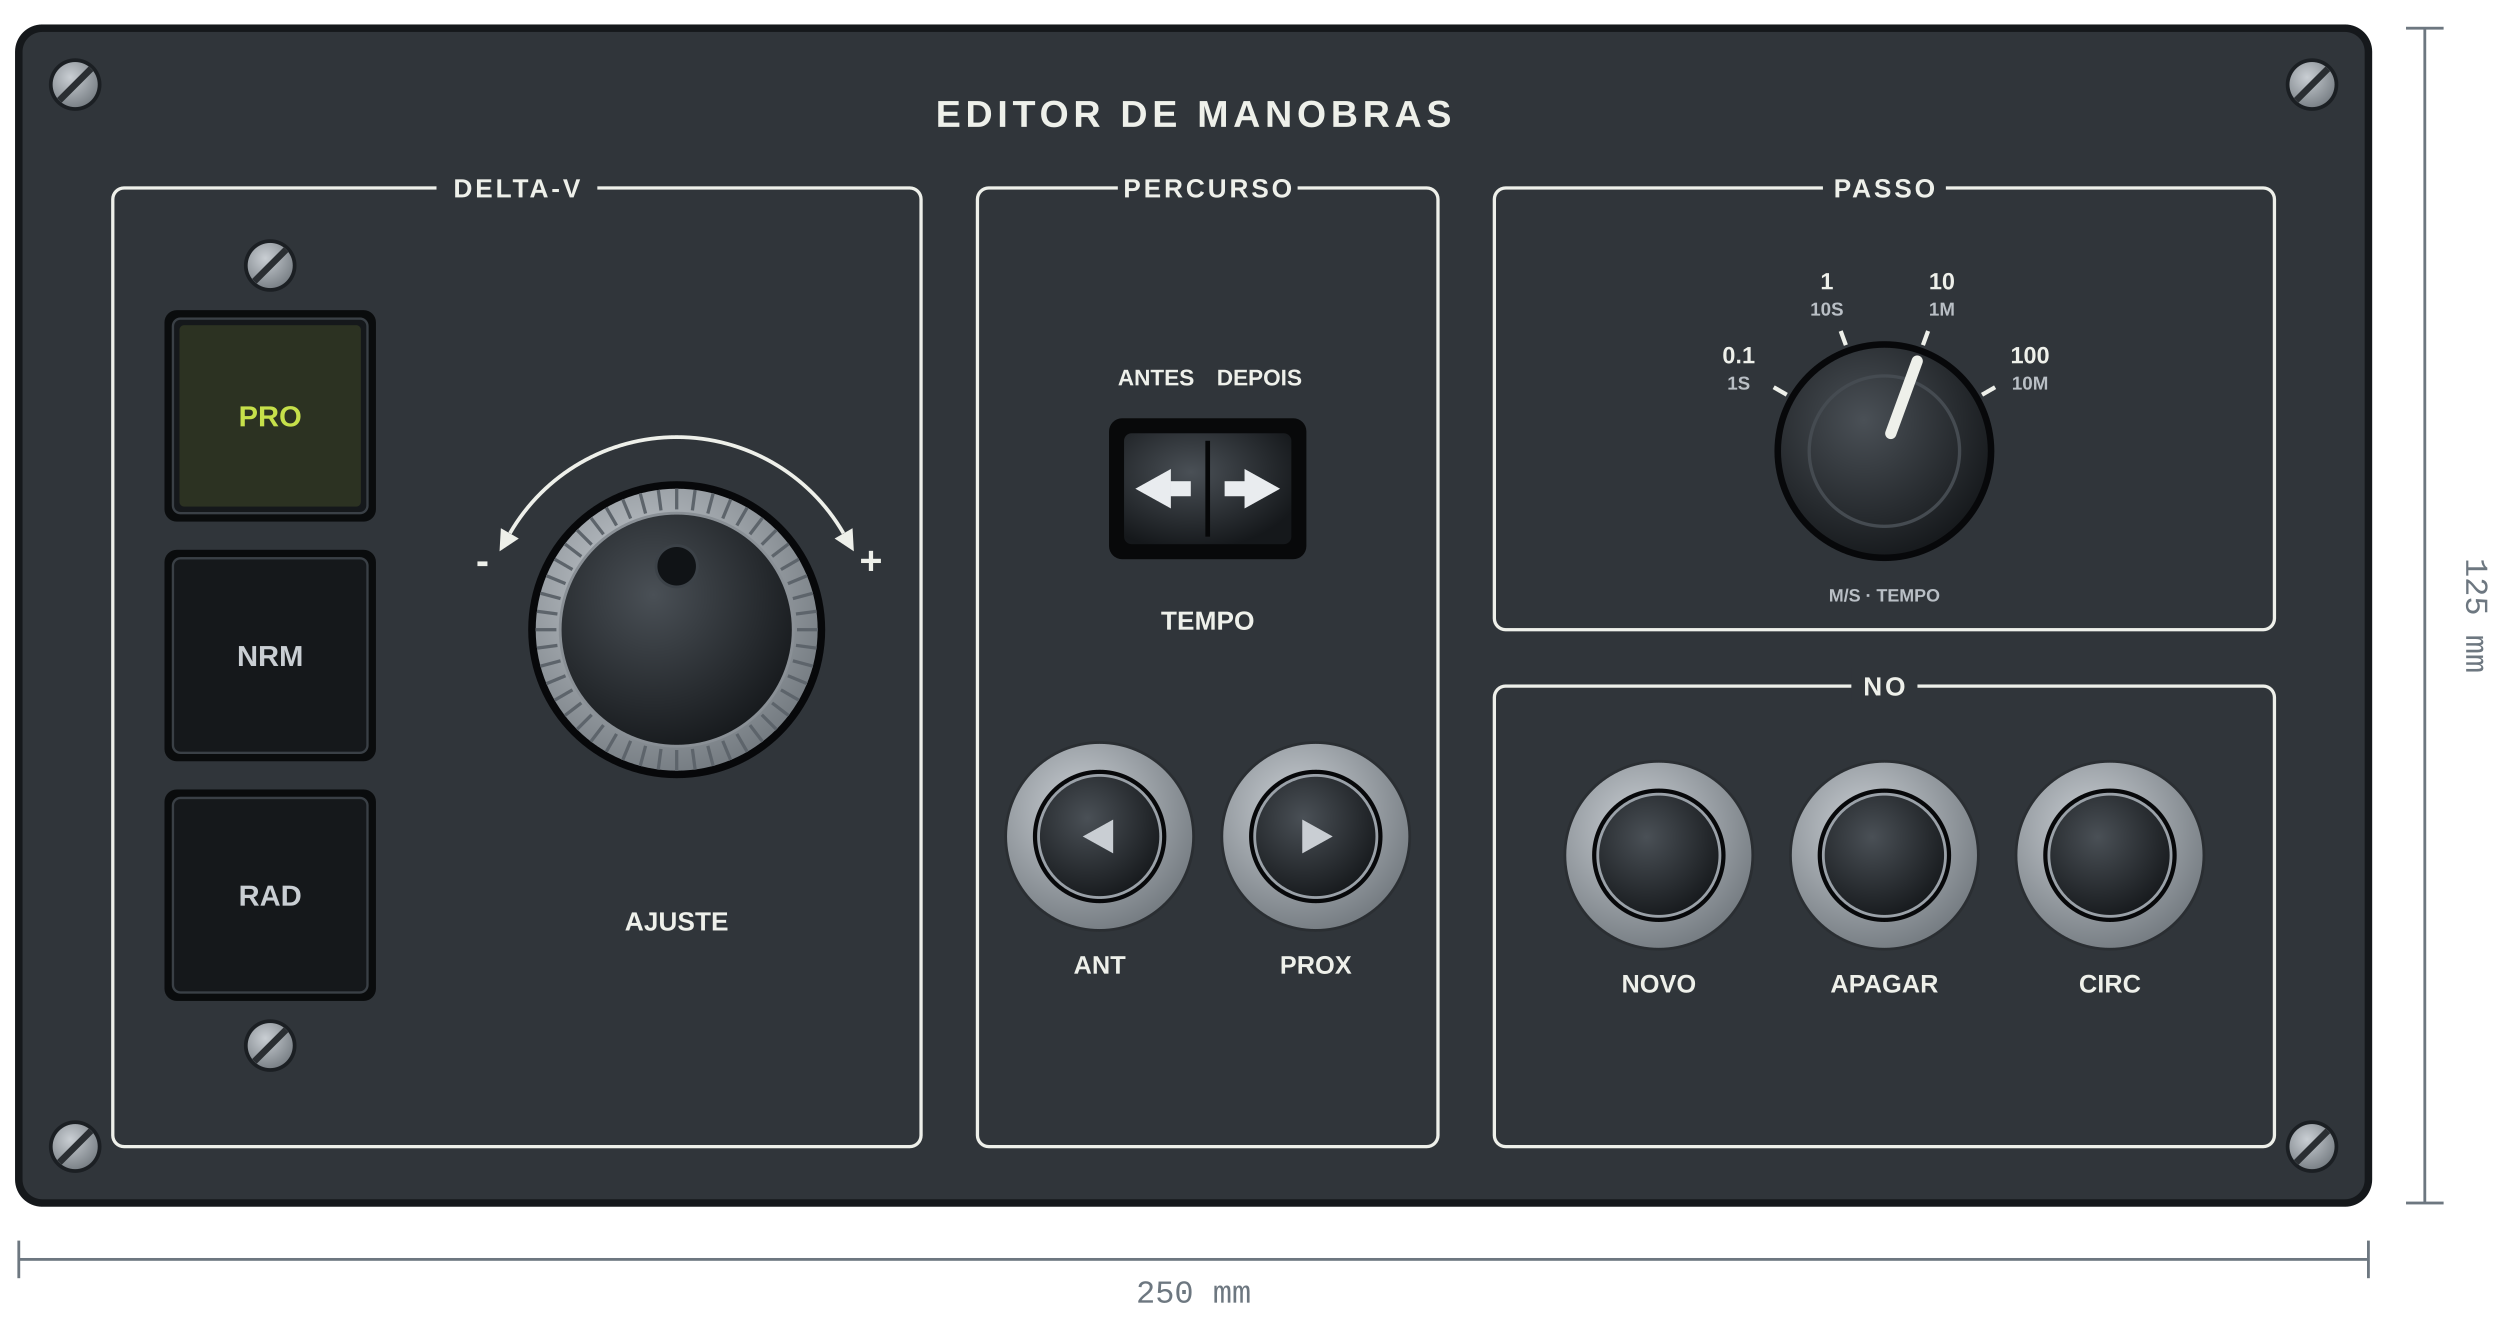
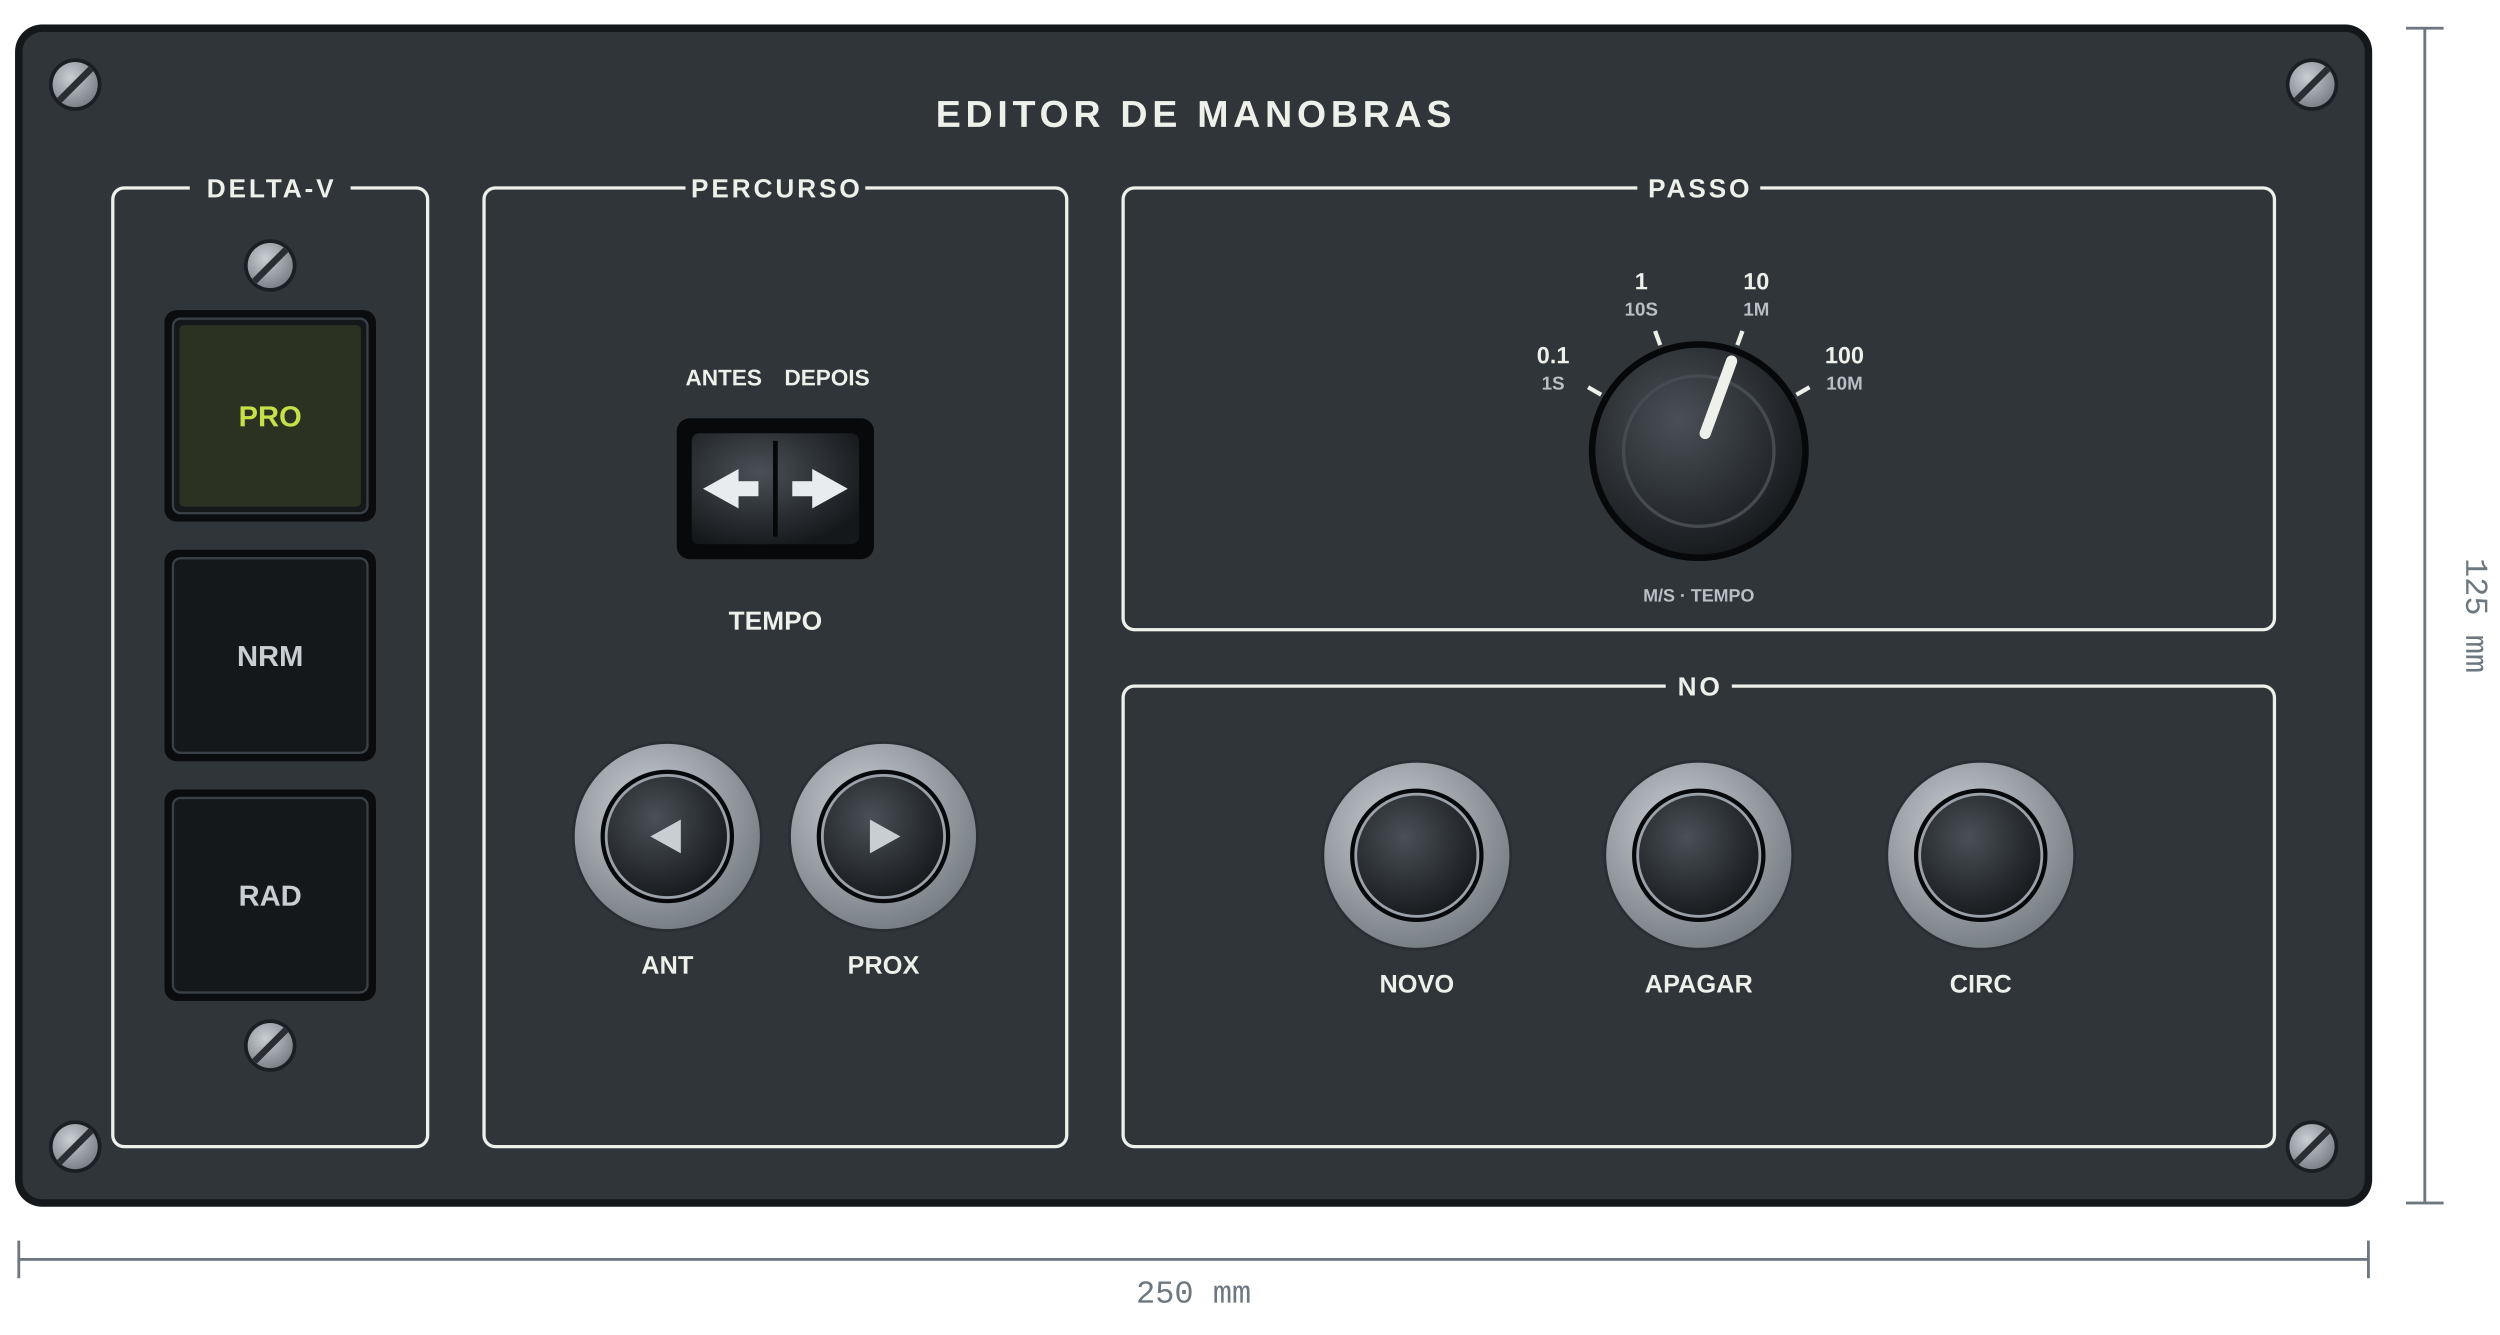
- <svg xmlns="http://www.w3.org/2000/svg" viewBox="-2 -3 266 142" width="1064" height="568" role="img" aria-label="Editor de manobras, 250 por 125 mm: korry PRO, NRM e RAD com o PRO aceso, encoder de ajuste, grupo PERCURSO, chave rotativa do passo e botoes NOVO, APAGAR e CIRC">
+ <svg xmlns="http://www.w3.org/2000/svg" viewBox="-2 -3 266 142" width="1064" height="568" role="img" aria-label="Editor de manobras, 250 por 125 mm: korry PRO, NRM e RAD com o PRO aceso, grupo PERCURSO, chave rotativa do passo e botoes NOVO, APAGAR e CIRC">
  <style>.lg{font-family:"B612","Arial Narrow",Arial,sans-serif;font-weight:700}.lcdt{font-family:"B612 Mono","Courier New",monospace;font-weight:700}.dimline{stroke:#6d7780;stroke-width:.3;fill:none}.dimtext{fill:#6d7780;font-family:"B612 Mono","Courier New",monospace;font-size:3.4px}</style>
  <defs>
    <pattern id="zebra" width="6" height="6" patternUnits="userSpaceOnUse" patternTransform="rotate(45)">
      <rect width="6" height="6" fill="#1b1d1f" />
      <rect width="3" height="6" fill="#e7b416" />
    </pattern>
    <radialGradient id="knob" cx="40%" cy="35%" r="70%">
      <stop offset="0" stop-color="#4a5056" />
      <stop offset="1" stop-color="#15181b" />
    </radialGradient>
    <radialGradient id="nut" cx="40%" cy="35%" r="75%">
      <stop offset="0" stop-color="#c9ced3" />
      <stop offset="1" stop-color="#6c7379" />
    </radialGradient>
  </defs>
  <rect x="0" y="0" width="250" height="125" rx="2.5" fill="#30353a" stroke="#15181b" stroke-width=".8" />
  <circle cx="6" cy="6" r="2.6" fill="url(#nut)" stroke="#1b1f23" stroke-width=".4" />
  <line x1="4.3" y1="7.7" x2="7.7" y2="4.3" stroke="#2a2e32" stroke-width=".7" />
  <circle cx="244" cy="6" r="2.6" fill="url(#nut)" stroke="#1b1f23" stroke-width=".4" />
  <line x1="242.3" y1="7.7" x2="245.7" y2="4.3" stroke="#2a2e32" stroke-width=".7" />
  <circle cx="6" cy="119" r="2.6" fill="url(#nut)" stroke="#1b1f23" stroke-width=".4" />
  <line x1="4.3" y1="120.7" x2="7.7" y2="117.3" stroke="#2a2e32" stroke-width=".7" />
  <circle cx="244" cy="119" r="2.6" fill="url(#nut)" stroke="#1b1f23" stroke-width=".4" />
  <line x1="242.3" y1="120.7" x2="245.7" y2="117.3" stroke="#2a2e32" stroke-width=".7" />
  <text class="lg" x="125" y="10.5" font-size="4" text-anchor="middle" fill="#eef0ea" letter-spacing=".5">EDITOR DE MANOBRAS</text>
-   <rect x="10" y="17" width="86" height="102" rx="1.2" fill="none" stroke="#eef0ea" stroke-width=".35" />
-   <rect x="44.444" y="15" width="17.112" height="4" fill="#30353a" />
-   <text class="lg" x="53" y="18" font-size="2.8" text-anchor="middle" fill="#eef0ea" letter-spacing=".3">DELTA-V</text>
+   <rect x="10" y="17" width="33.5" height="102" rx="1.2" fill="none" stroke="#eef0ea" stroke-width=".35" />
+   <rect x="18.194" y="15" width="17.112" height="4" fill="#30353a" />
+   <text class="lg" x="26.75" y="18" font-size="2.8" text-anchor="middle" fill="#eef0ea" letter-spacing=".3">DELTA-V</text>
  <rect x="15.5" y="30" width="22.5" height="22.5" rx="1.3" fill="#0a0c0d" />
  <rect x="16.4" y="30.9" width="20.7" height="20.7" rx=".8" fill="#15181b" stroke="#3a4046" stroke-width=".25" />
  <rect x="17.1" y="31.6" width="19.3" height="19.3" rx=".5" fill="#c6e04a" opacity=".13" />
  <text class="lg" x="26.75" y="42.366" font-size="3.1" text-anchor="middle" fill="#c6e04a">PRO</text>
  <rect x="15.5" y="55.5" width="22.5" height="22.5" rx="1.3" fill="#0a0c0d" />
  <rect x="16.4" y="56.4" width="20.7" height="20.7" rx=".8" fill="#15181b" stroke="#3a4046" stroke-width=".25" />
  <text class="lg" x="26.75" y="67.866" font-size="3.1" text-anchor="middle" fill="#c9ced3">NRM</text>
  <rect x="15.5" y="81" width="22.5" height="22.5" rx="1.3" fill="#0a0c0d" />
  <rect x="16.4" y="81.9" width="20.7" height="20.7" rx=".8" fill="#15181b" stroke="#3a4046" stroke-width=".25" />
  <text class="lg" x="26.75" y="93.366" font-size="3.1" text-anchor="middle" fill="#c9ced3">RAD</text>
-   <path d="M52.25 53.75 A20.5 20.5 0 0 1 87.75 53.75" fill="none" stroke="#eef0ea" stroke-width=".4" />
-   <polygon points="51.15,55.66 51.29,53.20 53.20,54.30" fill="#eef0ea" />
-   <polygon points="88.85,55.66 88.71,53.20 86.80,54.30" fill="#eef0ea" />
-   <text class="lg" x="49.33" y="58.08" font-size="4.2" text-anchor="middle" fill="#eef0ea">-</text>
-   <text class="lg" x="90.67" y="58.08" font-size="4.2" text-anchor="middle" fill="#eef0ea">+</text>
-   <circle cx="70" cy="64" r="15.8" fill="#07080a" />
-   <circle cx="70" cy="64" r="15" fill="url(#nut)" />
-   <line x1="82.80" y1="64.00" x2="85.00" y2="64.00" stroke="#5d646b" stroke-width=".35" />
-   <line x1="82.69" y1="65.67" x2="84.87" y2="65.96" stroke="#5d646b" stroke-width=".35" />
-   <line x1="82.36" y1="67.31" x2="84.49" y2="67.88" stroke="#5d646b" stroke-width=".35" />
-   <line x1="81.83" y1="68.90" x2="83.86" y2="69.74" stroke="#5d646b" stroke-width=".35" />
-   <line x1="81.09" y1="70.40" x2="82.99" y2="71.50" stroke="#5d646b" stroke-width=".35" />
-   <line x1="80.15" y1="71.79" x2="81.90" y2="73.13" stroke="#5d646b" stroke-width=".35" />
-   <line x1="79.05" y1="73.05" x2="80.61" y2="74.61" stroke="#5d646b" stroke-width=".35" />
-   <line x1="77.79" y1="74.15" x2="79.13" y2="75.90" stroke="#5d646b" stroke-width=".35" />
-   <line x1="76.40" y1="75.09" x2="77.50" y2="76.99" stroke="#5d646b" stroke-width=".35" />
-   <line x1="74.90" y1="75.83" x2="75.74" y2="77.86" stroke="#5d646b" stroke-width=".35" />
-   <line x1="73.31" y1="76.36" x2="73.88" y2="78.49" stroke="#5d646b" stroke-width=".35" />
-   <line x1="71.67" y1="76.69" x2="71.96" y2="78.87" stroke="#5d646b" stroke-width=".35" />
-   <line x1="70.00" y1="76.80" x2="70.00" y2="79.00" stroke="#5d646b" stroke-width=".35" />
-   <line x1="68.33" y1="76.69" x2="68.04" y2="78.87" stroke="#5d646b" stroke-width=".35" />
-   <line x1="66.69" y1="76.36" x2="66.12" y2="78.49" stroke="#5d646b" stroke-width=".35" />
-   <line x1="65.10" y1="75.83" x2="64.26" y2="77.86" stroke="#5d646b" stroke-width=".35" />
-   <line x1="63.60" y1="75.09" x2="62.50" y2="76.99" stroke="#5d646b" stroke-width=".35" />
-   <line x1="62.21" y1="74.15" x2="60.87" y2="75.90" stroke="#5d646b" stroke-width=".35" />
-   <line x1="60.95" y1="73.05" x2="59.39" y2="74.61" stroke="#5d646b" stroke-width=".35" />
-   <line x1="59.85" y1="71.79" x2="58.10" y2="73.13" stroke="#5d646b" stroke-width=".35" />
-   <line x1="58.91" y1="70.40" x2="57.01" y2="71.50" stroke="#5d646b" stroke-width=".35" />
-   <line x1="58.17" y1="68.90" x2="56.14" y2="69.74" stroke="#5d646b" stroke-width=".35" />
-   <line x1="57.64" y1="67.31" x2="55.51" y2="67.88" stroke="#5d646b" stroke-width=".35" />
-   <line x1="57.31" y1="65.67" x2="55.13" y2="65.96" stroke="#5d646b" stroke-width=".35" />
-   <line x1="57.20" y1="64.00" x2="55.00" y2="64.00" stroke="#5d646b" stroke-width=".35" />
-   <line x1="57.31" y1="62.33" x2="55.13" y2="62.04" stroke="#5d646b" stroke-width=".35" />
-   <line x1="57.64" y1="60.69" x2="55.51" y2="60.12" stroke="#5d646b" stroke-width=".35" />
-   <line x1="58.17" y1="59.10" x2="56.14" y2="58.26" stroke="#5d646b" stroke-width=".35" />
-   <line x1="58.91" y1="57.60" x2="57.01" y2="56.50" stroke="#5d646b" stroke-width=".35" />
-   <line x1="59.85" y1="56.21" x2="58.10" y2="54.87" stroke="#5d646b" stroke-width=".35" />
-   <line x1="60.95" y1="54.95" x2="59.39" y2="53.39" stroke="#5d646b" stroke-width=".35" />
-   <line x1="62.21" y1="53.85" x2="60.87" y2="52.10" stroke="#5d646b" stroke-width=".35" />
-   <line x1="63.60" y1="52.91" x2="62.50" y2="51.01" stroke="#5d646b" stroke-width=".35" />
-   <line x1="65.10" y1="52.17" x2="64.26" y2="50.14" stroke="#5d646b" stroke-width=".35" />
-   <line x1="66.69" y1="51.64" x2="66.12" y2="49.51" stroke="#5d646b" stroke-width=".35" />
-   <line x1="68.33" y1="51.31" x2="68.04" y2="49.13" stroke="#5d646b" stroke-width=".35" />
-   <line x1="70.00" y1="51.20" x2="70.00" y2="49.00" stroke="#5d646b" stroke-width=".35" />
-   <line x1="71.67" y1="51.31" x2="71.96" y2="49.13" stroke="#5d646b" stroke-width=".35" />
-   <line x1="73.31" y1="51.64" x2="73.88" y2="49.51" stroke="#5d646b" stroke-width=".35" />
-   <line x1="74.90" y1="52.17" x2="75.74" y2="50.14" stroke="#5d646b" stroke-width=".35" />
-   <line x1="76.40" y1="52.91" x2="77.50" y2="51.01" stroke="#5d646b" stroke-width=".35" />
-   <line x1="77.79" y1="53.85" x2="79.13" y2="52.10" stroke="#5d646b" stroke-width=".35" />
-   <line x1="79.05" y1="54.95" x2="80.61" y2="53.39" stroke="#5d646b" stroke-width=".35" />
-   <line x1="80.15" y1="56.21" x2="81.90" y2="54.87" stroke="#5d646b" stroke-width=".35" />
-   <line x1="81.09" y1="57.60" x2="82.99" y2="56.50" stroke="#5d646b" stroke-width=".35" />
-   <line x1="81.83" y1="59.10" x2="83.86" y2="58.26" stroke="#5d646b" stroke-width=".35" />
-   <line x1="82.36" y1="60.69" x2="84.49" y2="60.12" stroke="#5d646b" stroke-width=".35" />
-   <line x1="82.69" y1="62.33" x2="84.87" y2="62.04" stroke="#5d646b" stroke-width=".35" />
-   <circle cx="70" cy="64" r="12.4" fill="url(#knob)" stroke="#8a9096" stroke-width=".3" />
-   <circle cx="70" cy="57.25" r="2.2" fill="#101316" stroke="#3c4248" stroke-width=".3" />
-   <text class="lg" x="70" y="96" font-size="2.8" text-anchor="middle" fill="#eef0ea">AJUSTE</text>
-   <rect x="102" y="17" width="49" height="102" rx="1.2" fill="none" stroke="#eef0ea" stroke-width=".35" />
-   <rect x="116.936" y="15" width="19.128" height="4" fill="#30353a" />
-   <text class="lg" x="126.5" y="18" font-size="2.8" text-anchor="middle" fill="#eef0ea" letter-spacing=".3">PERCURSO</text>
-   <text class="lg" x="121" y="38" font-size="2.4" text-anchor="middle" fill="#eef0ea">ANTES</text>
-   <text class="lg" x="132" y="38" font-size="2.4" text-anchor="middle" fill="#eef0ea">DEPOIS</text>
-   <rect x="116" y="41.5" width="21" height="15" rx="1.4" fill="#08090a" />
-   <rect x="117.6" y="43.1" width="17.8" height="11.8" rx=".8" fill="url(#knob)" />
-   <line x1="126.5" y1="43.9" x2="126.5" y2="54.1" stroke="#060708" stroke-width=".5" />
-   <polygon points="118.80 49.00 122.58 46.90 122.58 51.10" fill="#e9ecef" />
-   <rect x="122.5" y="48.2" width="2.2" height="1.6" fill="#e9ecef" />
-   <polygon points="134.20 49.00 130.42 46.90 130.42 51.10" fill="#e9ecef" />
-   <rect x="128.3" y="48.2" width="2.2" height="1.6" fill="#e9ecef" />
-   <text class="lg" x="126.5" y="64" font-size="2.8" text-anchor="middle" fill="#eef0ea">TEMPO</text>
-   <circle cx="115" cy="86" r="10" fill="url(#nut)" stroke="#2a2e32" stroke-width=".3" />
-   <circle cx="115" cy="86" r="7.1" fill="#07080a" />
-   <circle cx="115" cy="86" r="6.5" fill="url(#knob)" stroke="#9aa1a8" stroke-width=".3" />
-   <polygon points="113.20 86.00 116.44 84.20 116.44 87.80" fill="#c9ced3" />
-   <text class="lg" x="115" y="100.6" font-size="2.7" text-anchor="middle" fill="#eef0ea">ANT</text>
-   <circle cx="138" cy="86" r="10" fill="url(#nut)" stroke="#2a2e32" stroke-width=".3" />
-   <circle cx="138" cy="86" r="7.1" fill="#07080a" />
-   <circle cx="138" cy="86" r="6.5" fill="url(#knob)" stroke="#9aa1a8" stroke-width=".3" />
-   <polygon points="139.80 86.00 136.56 84.20 136.56 87.80" fill="#c9ced3" />
-   <text class="lg" x="138" y="100.6" font-size="2.7" text-anchor="middle" fill="#eef0ea">PROX</text>
-   <rect x="157" y="17" width="83" height="47" rx="1.2" fill="none" stroke="#eef0ea" stroke-width=".35" />
-   <rect x="191.96" y="15" width="13.08" height="4" fill="#30353a" />
-   <text class="lg" x="198.5" y="18" font-size="2.8" text-anchor="middle" fill="#eef0ea" letter-spacing=".3">PASSO</text>
-   <line x1="188.11" y1="39.00" x2="186.72" y2="38.20" stroke="#eef0ea" stroke-width=".45" />
-   <text class="lg" x="183.00" y="35.65" font-size="2.5" text-anchor="middle" fill="#eef0ea">0.1</text>
-   <text class="lg" x="183.00" y="38.45" font-size="2" text-anchor="middle" fill="#b9bfc5">1S</text>
-   <line x1="194.40" y1="33.72" x2="193.85" y2="32.22" stroke="#eef0ea" stroke-width=".45" />
-   <text class="lg" x="192.38" y="27.78" font-size="2.5" text-anchor="middle" fill="#eef0ea">1</text>
-   <text class="lg" x="192.38" y="30.58" font-size="2" text-anchor="middle" fill="#b9bfc5">10S</text>
-   <line x1="202.60" y1="33.72" x2="203.15" y2="32.22" stroke="#eef0ea" stroke-width=".45" />
-   <text class="lg" x="204.62" y="27.78" font-size="2.5" text-anchor="middle" fill="#eef0ea">10</text>
-   <text class="lg" x="204.62" y="30.58" font-size="2" text-anchor="middle" fill="#b9bfc5">1M</text>
-   <line x1="208.89" y1="39.00" x2="210.28" y2="38.20" stroke="#eef0ea" stroke-width=".45" />
-   <text class="lg" x="214.00" y="35.65" font-size="2.5" text-anchor="middle" fill="#eef0ea">100</text>
-   <text class="lg" x="214.00" y="38.45" font-size="2" text-anchor="middle" fill="#b9bfc5">10M</text>
-   <circle cx="198.5" cy="45" r="11.7" fill="#07080a" />
-   <circle cx="198.5" cy="45" r="11" fill="url(#knob)" />
-   <circle cx="198.5" cy="45" r="8" fill="none" stroke="#454b51" stroke-width=".35" />
-   <line x1="199.18" y1="43.12" x2="201.99" y2="35.42" stroke="#eef0ea" stroke-width="1.2" stroke-linecap="round" />
-   <text class="lg" x="198.5" y="61" font-size="1.9" text-anchor="middle" fill="#b9bfc5">M/S  ·  TEMPO</text>
-   <rect x="157" y="70" width="83" height="49" rx="1.2" fill="none" stroke="#eef0ea" stroke-width=".35" />
-   <rect x="194.984" y="68" width="7.032" height="4" fill="#30353a" />
-   <text class="lg" x="198.5" y="71" font-size="2.8" text-anchor="middle" fill="#eef0ea" letter-spacing=".3">NO</text>
-   <circle cx="174.5" cy="88" r="10" fill="url(#nut)" stroke="#2a2e32" stroke-width=".3" />
-   <circle cx="174.5" cy="88" r="7.1" fill="#07080a" />
-   <circle cx="174.5" cy="88" r="6.5" fill="url(#knob)" stroke="#9aa1a8" stroke-width=".3" />
-   <text class="lg" x="174.5" y="102.6" font-size="2.7" text-anchor="middle" fill="#eef0ea">NOVO</text>
-   <circle cx="198.5" cy="88" r="10" fill="url(#nut)" stroke="#2a2e32" stroke-width=".3" />
-   <circle cx="198.5" cy="88" r="7.1" fill="#07080a" />
-   <circle cx="198.5" cy="88" r="6.5" fill="url(#knob)" stroke="#9aa1a8" stroke-width=".3" />
-   <text class="lg" x="198.5" y="102.6" font-size="2.7" text-anchor="middle" fill="#eef0ea">APAGAR</text>
-   <circle cx="222.5" cy="88" r="10" fill="url(#nut)" stroke="#2a2e32" stroke-width=".3" />
-   <circle cx="222.5" cy="88" r="7.1" fill="#07080a" />
-   <circle cx="222.5" cy="88" r="6.5" fill="url(#knob)" stroke="#9aa1a8" stroke-width=".3" />
-   <text class="lg" x="222.5" y="102.6" font-size="2.7" text-anchor="middle" fill="#eef0ea">CIRC</text>
+   <rect x="49.5" y="17" width="62" height="102" rx="1.2" fill="none" stroke="#eef0ea" stroke-width=".35" />
+   <rect x="70.936" y="15" width="19.128" height="4" fill="#30353a" />
+   <text class="lg" x="80.5" y="18" font-size="2.8" text-anchor="middle" fill="#eef0ea" letter-spacing=".3">PERCURSO</text>
+   <text class="lg" x="75" y="38" font-size="2.4" text-anchor="middle" fill="#eef0ea">ANTES</text>
+   <text class="lg" x="86" y="38" font-size="2.4" text-anchor="middle" fill="#eef0ea">DEPOIS</text>
+   <rect x="70" y="41.5" width="21" height="15" rx="1.4" fill="#08090a" />
+   <rect x="71.6" y="43.1" width="17.8" height="11.8" rx=".8" fill="url(#knob)" />
+   <line x1="80.5" y1="43.9" x2="80.5" y2="54.1" stroke="#060708" stroke-width=".5" />
+   <polygon points="72.80 49.00 76.58 46.90 76.58 51.10" fill="#e9ecef" />
+   <rect x="76.5" y="48.2" width="2.2" height="1.6" fill="#e9ecef" />
+   <polygon points="88.20 49.00 84.42 46.90 84.42 51.10" fill="#e9ecef" />
+   <rect x="82.3" y="48.2" width="2.2" height="1.6" fill="#e9ecef" />
+   <text class="lg" x="80.5" y="64" font-size="2.8" text-anchor="middle" fill="#eef0ea">TEMPO</text>
+   <circle cx="69" cy="86" r="10" fill="url(#nut)" stroke="#2a2e32" stroke-width=".3" />
+   <circle cx="69" cy="86" r="7.1" fill="#07080a" />
+   <circle cx="69" cy="86" r="6.5" fill="url(#knob)" stroke="#9aa1a8" stroke-width=".3" />
+   <polygon points="67.20 86.00 70.44 84.20 70.44 87.80" fill="#c9ced3" />
+   <text class="lg" x="69" y="100.6" font-size="2.7" text-anchor="middle" fill="#eef0ea">ANT</text>
+   <circle cx="92" cy="86" r="10" fill="url(#nut)" stroke="#2a2e32" stroke-width=".3" />
+   <circle cx="92" cy="86" r="7.1" fill="#07080a" />
+   <circle cx="92" cy="86" r="6.5" fill="url(#knob)" stroke="#9aa1a8" stroke-width=".3" />
+   <polygon points="93.80 86.00 90.56 84.20 90.56 87.80" fill="#c9ced3" />
+   <text class="lg" x="92" y="100.6" font-size="2.7" text-anchor="middle" fill="#eef0ea">PROX</text>
+   <rect x="117.5" y="17" width="122.5" height="47" rx="1.2" fill="none" stroke="#eef0ea" stroke-width=".35" />
+   <rect x="172.21" y="15" width="13.08" height="4" fill="#30353a" />
+   <text class="lg" x="178.75" y="18" font-size="2.8" text-anchor="middle" fill="#eef0ea" letter-spacing=".3">PASSO</text>
+   <line x1="168.36" y1="39.00" x2="166.97" y2="38.20" stroke="#eef0ea" stroke-width=".45" />
+   <text class="lg" x="163.25" y="35.65" font-size="2.5" text-anchor="middle" fill="#eef0ea">0.1</text>
+   <text class="lg" x="163.25" y="38.45" font-size="2" text-anchor="middle" fill="#b9bfc5">1S</text>
+   <line x1="174.65" y1="33.72" x2="174.10" y2="32.22" stroke="#eef0ea" stroke-width=".45" />
+   <text class="lg" x="172.63" y="27.78" font-size="2.5" text-anchor="middle" fill="#eef0ea">1</text>
+   <text class="lg" x="172.63" y="30.58" font-size="2" text-anchor="middle" fill="#b9bfc5">10S</text>
+   <line x1="182.85" y1="33.72" x2="183.40" y2="32.22" stroke="#eef0ea" stroke-width=".45" />
+   <text class="lg" x="184.87" y="27.78" font-size="2.5" text-anchor="middle" fill="#eef0ea">10</text>
+   <text class="lg" x="184.87" y="30.58" font-size="2" text-anchor="middle" fill="#b9bfc5">1M</text>
+   <line x1="189.14" y1="39.00" x2="190.53" y2="38.20" stroke="#eef0ea" stroke-width=".45" />
+   <text class="lg" x="194.25" y="35.65" font-size="2.5" text-anchor="middle" fill="#eef0ea">100</text>
+   <text class="lg" x="194.25" y="38.45" font-size="2" text-anchor="middle" fill="#b9bfc5">10M</text>
+   <circle cx="178.75" cy="45" r="11.7" fill="#07080a" />
+   <circle cx="178.75" cy="45" r="11" fill="url(#knob)" />
+   <circle cx="178.75" cy="45" r="8" fill="none" stroke="#454b51" stroke-width=".35" />
+   <line x1="179.43" y1="43.12" x2="182.24" y2="35.42" stroke="#eef0ea" stroke-width="1.2" stroke-linecap="round" />
+   <text class="lg" x="178.75" y="61" font-size="1.9" text-anchor="middle" fill="#b9bfc5">M/S  ·  TEMPO</text>
+   <rect x="117.5" y="70" width="122.5" height="49" rx="1.2" fill="none" stroke="#eef0ea" stroke-width=".35" />
+   <rect x="175.234" y="68" width="7.032" height="4" fill="#30353a" />
+   <text class="lg" x="178.75" y="71" font-size="2.8" text-anchor="middle" fill="#eef0ea" letter-spacing=".3">NO</text>
+   <circle cx="148.75" cy="88" r="10" fill="url(#nut)" stroke="#2a2e32" stroke-width=".3" />
+   <circle cx="148.75" cy="88" r="7.1" fill="#07080a" />
+   <circle cx="148.75" cy="88" r="6.5" fill="url(#knob)" stroke="#9aa1a8" stroke-width=".3" />
+   <text class="lg" x="148.75" y="102.6" font-size="2.7" text-anchor="middle" fill="#eef0ea">NOVO</text>
+   <circle cx="178.75" cy="88" r="10" fill="url(#nut)" stroke="#2a2e32" stroke-width=".3" />
+   <circle cx="178.75" cy="88" r="7.1" fill="#07080a" />
+   <circle cx="178.75" cy="88" r="6.5" fill="url(#knob)" stroke="#9aa1a8" stroke-width=".3" />
+   <text class="lg" x="178.75" y="102.6" font-size="2.7" text-anchor="middle" fill="#eef0ea">APAGAR</text>
+   <circle cx="208.75" cy="88" r="10" fill="url(#nut)" stroke="#2a2e32" stroke-width=".3" />
+   <circle cx="208.75" cy="88" r="7.1" fill="#07080a" />
+   <circle cx="208.75" cy="88" r="6.5" fill="url(#knob)" stroke="#9aa1a8" stroke-width=".3" />
+   <text class="lg" x="208.75" y="102.6" font-size="2.7" text-anchor="middle" fill="#eef0ea">CIRC</text>
  <circle cx="26.75" cy="25.25" r="2.6" fill="url(#nut)" stroke="#1b1f23" stroke-width=".4" />
  <line x1="25.05" y1="26.95" x2="28.45" y2="23.55" stroke="#2a2e32" stroke-width=".7" />
  <circle cx="26.75" cy="108.25" r="2.6" fill="url(#nut)" stroke="#1b1f23" stroke-width=".4" />
  <line x1="25.05" y1="109.95" x2="28.45" y2="106.55" stroke="#2a2e32" stroke-width=".7" />
  <line class="dimline" x1="0" y1="131" x2="250" y2="131" />
  <line class="dimline" x1="0" y1="129" x2="0" y2="133" />
  <line class="dimline" x1="250" y1="129" x2="250" y2="133" />
  <text class="dimtext" x="125" y="135.6" text-anchor="middle">250 mm</text>
  <line class="dimline" x1="256" y1="0" x2="256" y2="125" />
  <line class="dimline" x1="254" y1="0" x2="258" y2="0" />
  <line class="dimline" x1="254" y1="125" x2="258" y2="125" />
  <text class="dimtext" transform="translate(260.4 62.5) rotate(90)" text-anchor="middle">125 mm</text>
</svg>
